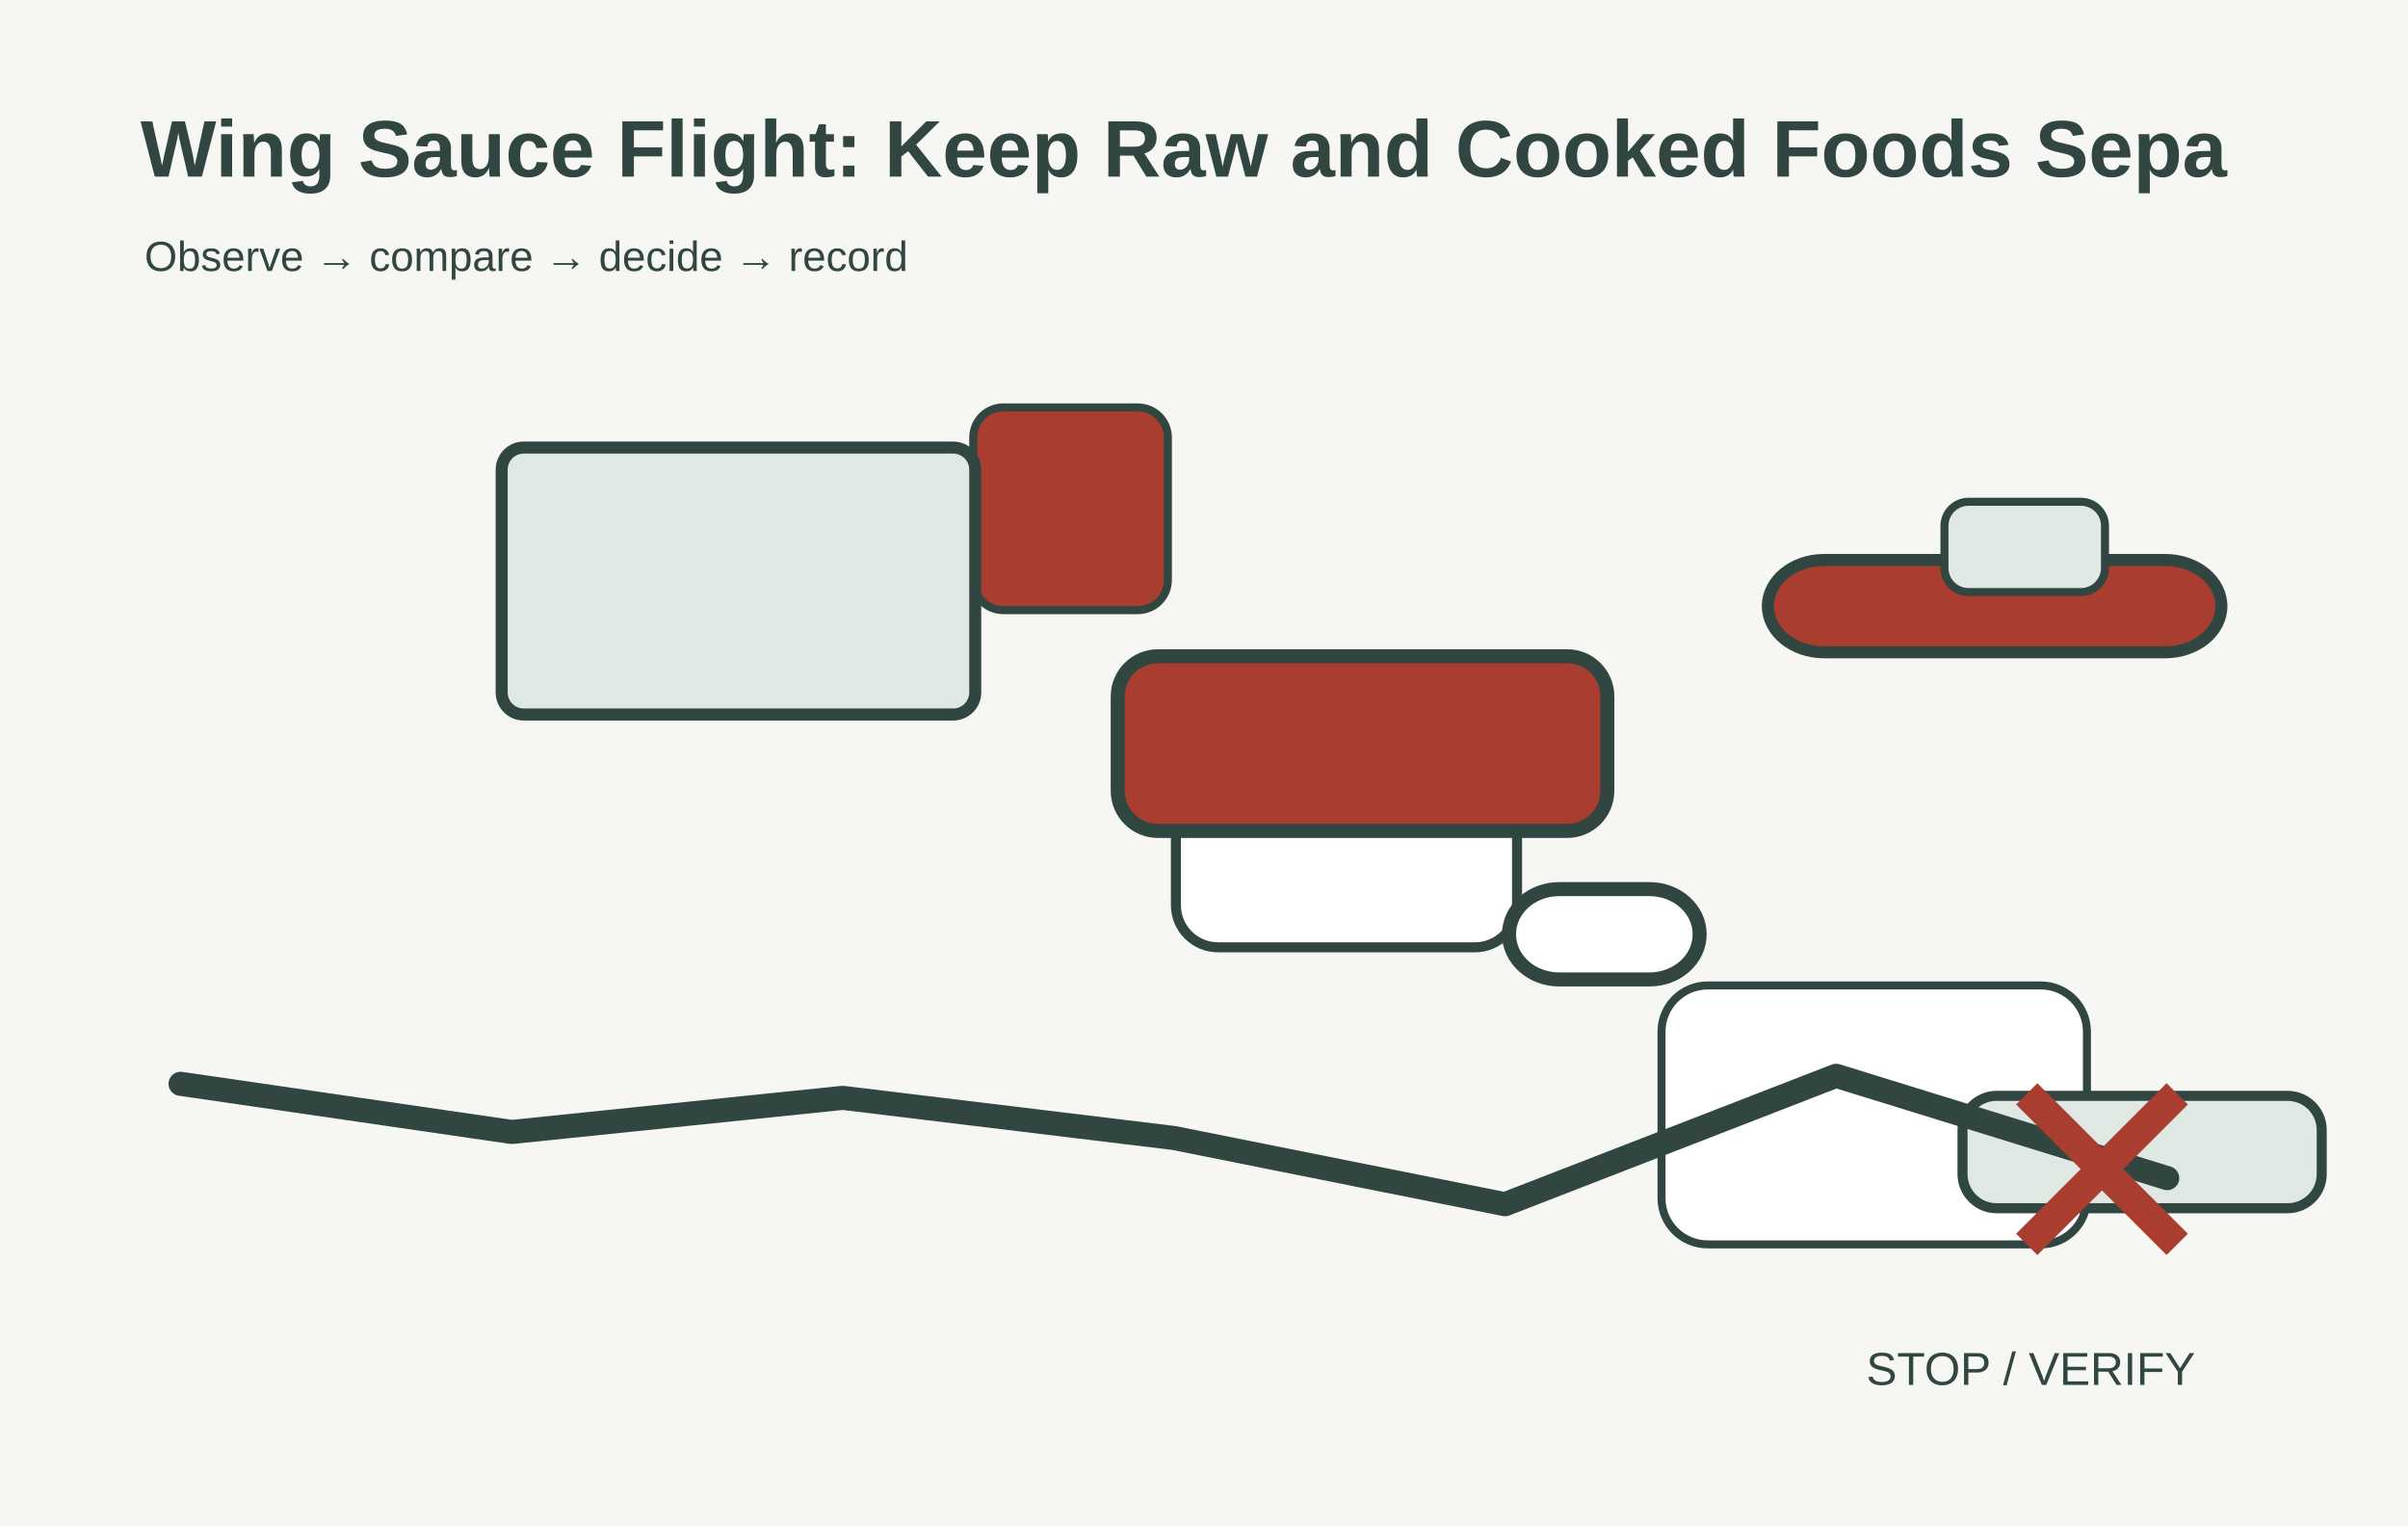
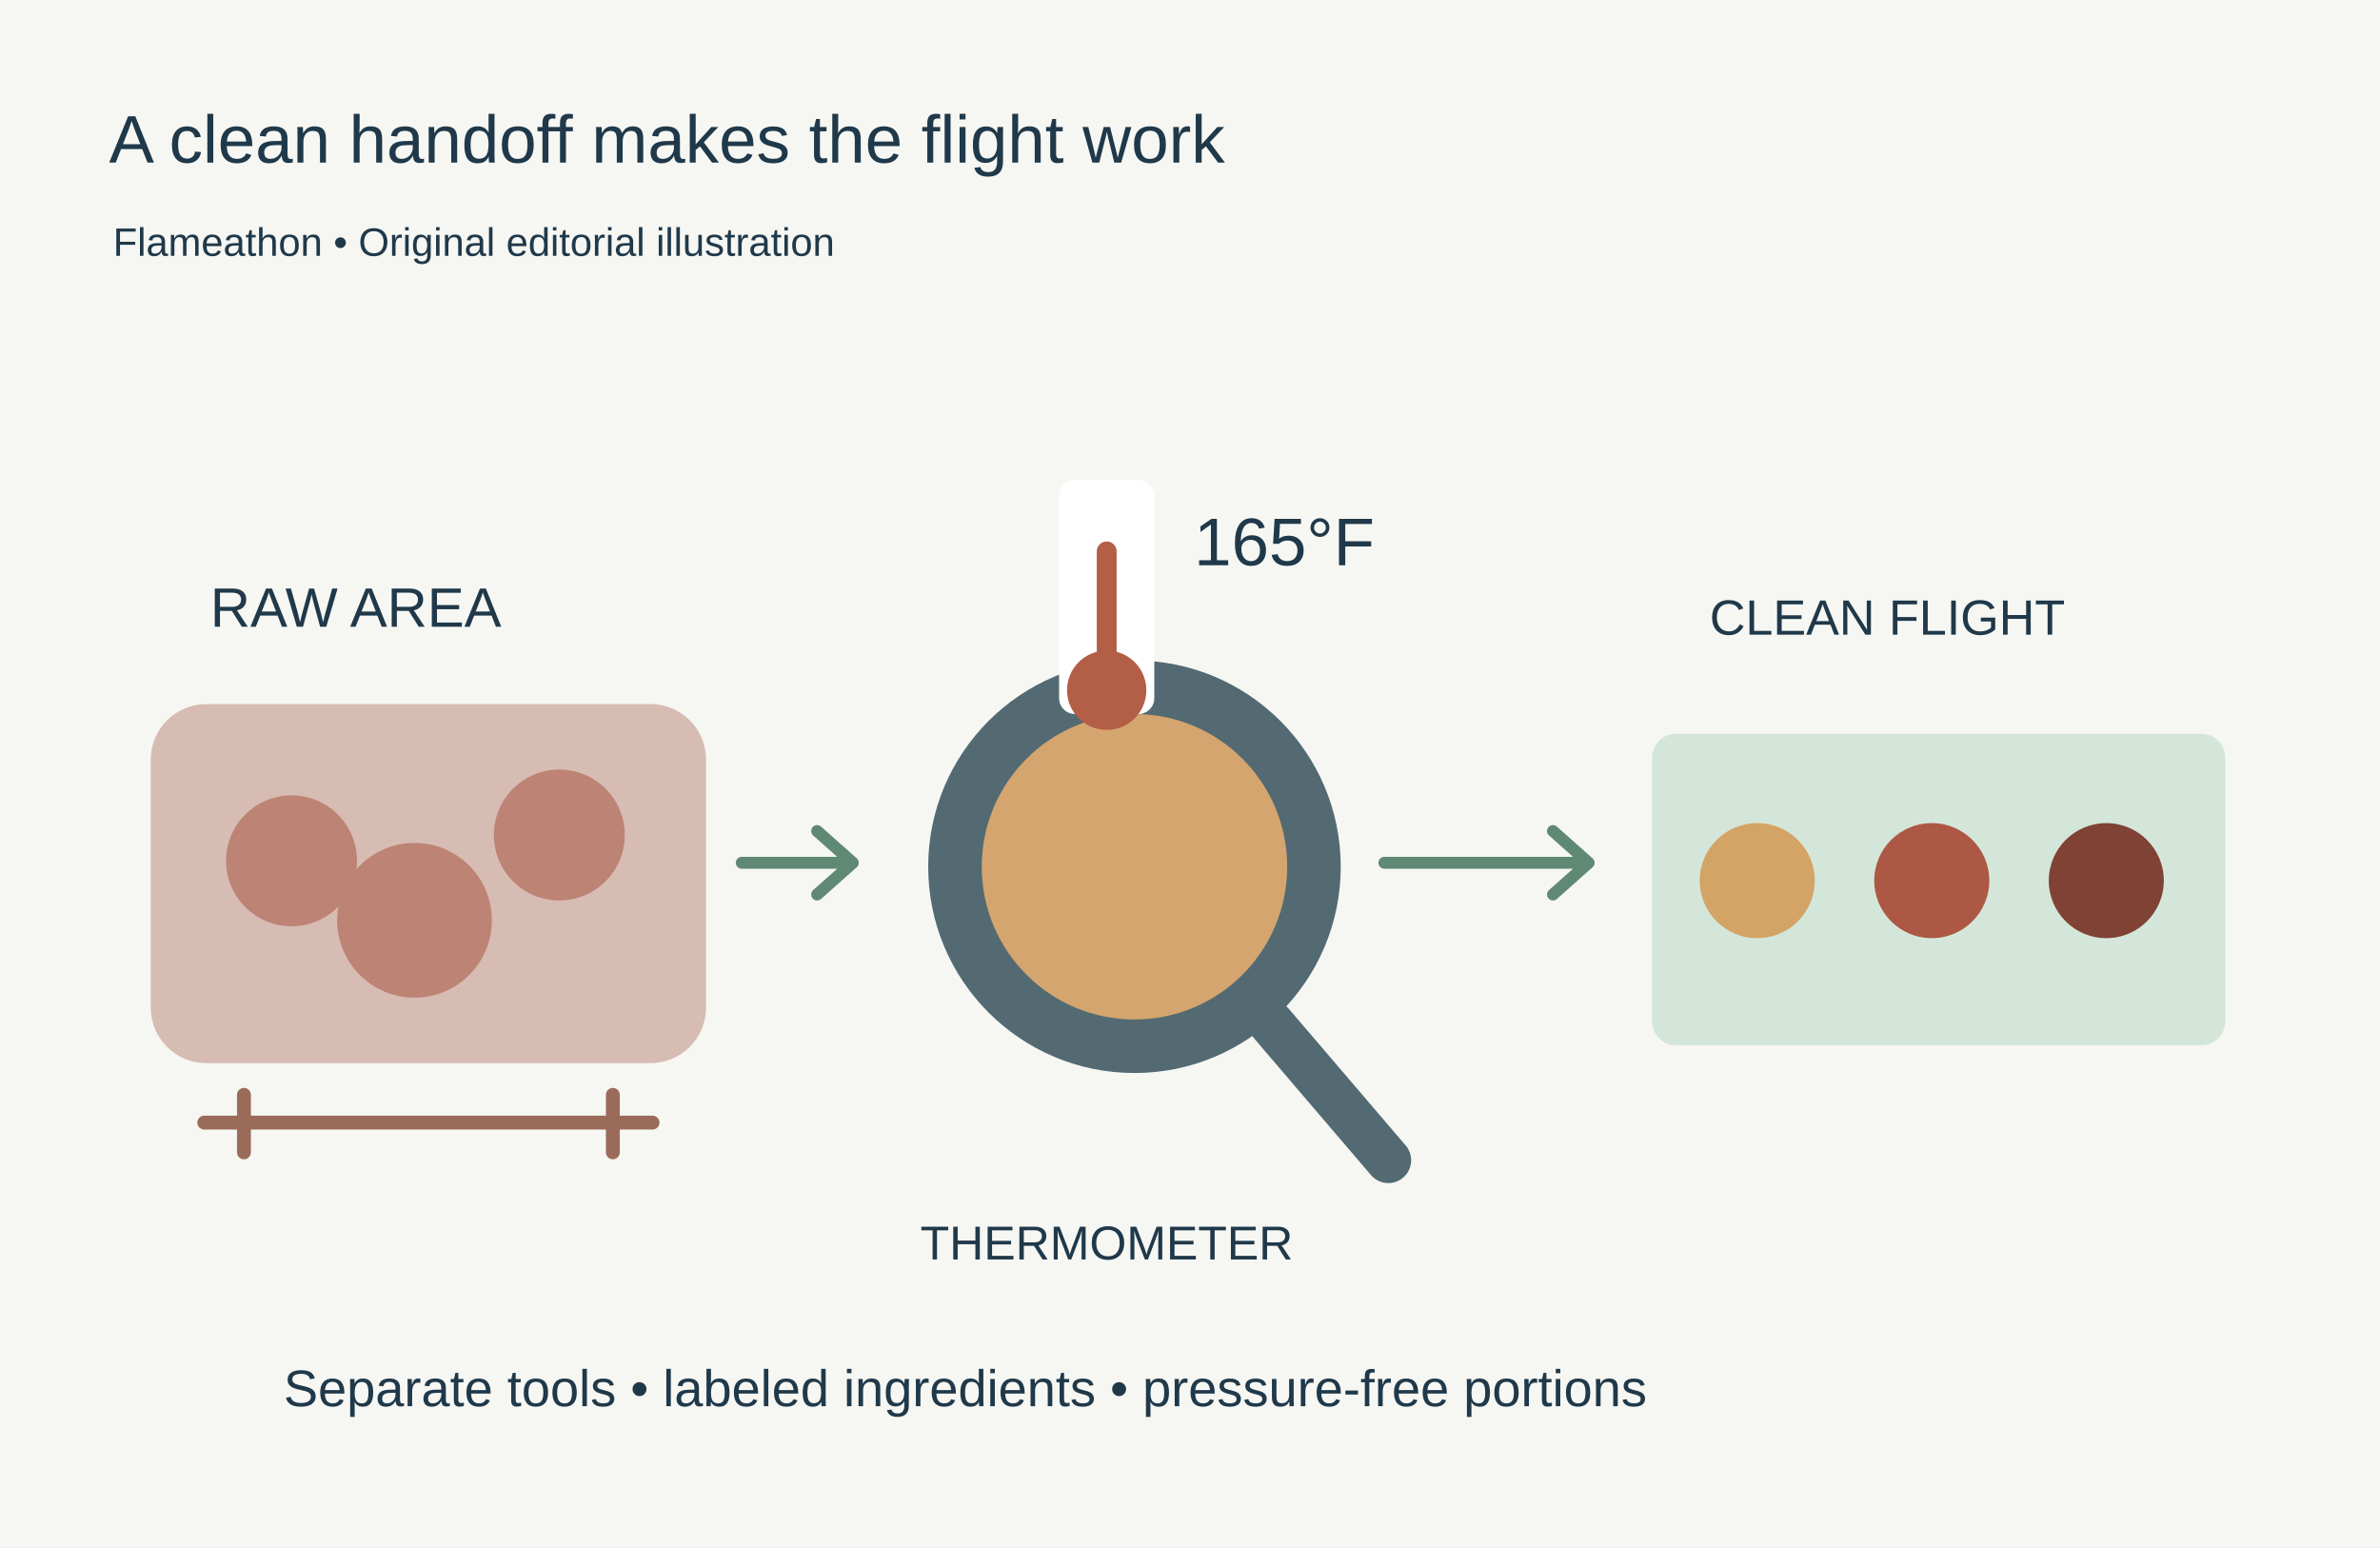
- <svg xmlns="http://www.w3.org/2000/svg" width="1200" height="760" viewBox="0 0 1200 760" role="img" aria-labelledby="title desc">
-   <rect width="1200" height="760" fill="#f6f7f3" />
-   <g>
-     <rect x="485" y="203" width="97" height="101" rx="15" fill="#a83d30" stroke="#314641" stroke-width="4" />
-     <rect x="586" y="370" width="170" height="102" rx="21" fill="#ffffff" stroke="#314641" stroke-width="5" />
-     <rect x="250" y="223" width="236" height="133" rx="11" fill="#dfe8e3" stroke="#314641" stroke-width="6" />
-     <rect x="557" y="327" width="244" height="87" rx="20" fill="#a83d30" stroke="#314641" stroke-width="7" />
-     <rect x="828" y="491" width="212" height="129" rx="23" fill="#ffffff" stroke="#314641" stroke-width="4" />
-     <rect x="978" y="546" width="179" height="56" rx="17" fill="#dfe8e3" stroke="#314641" stroke-width="5" />
-     <rect x="881" y="279" width="226" height="46" rx="28" fill="#a83d30" stroke="#314641" stroke-width="6" />
-     <rect x="752" y="443" width="95" height="45" rx="25" fill="#ffffff" stroke="#314641" stroke-width="7" />
-     <rect x="969" y="250" width="80" height="45" rx="12" fill="#dfe8e3" stroke="#314641" stroke-width="4" />
-     <polyline points="90,540 255,564 420,547 585,567 750,600 915,536 1080,587" fill="none" stroke="#314641" stroke-width="12" stroke-linecap="round" stroke-linejoin="round" />
-     <text x="70" y="88" font-family="Arial,sans-serif" font-size="40" font-weight="700" fill="#314641">Wing Sauce Flight: Keep Raw and Cooked Foods Sepa</text>
-     <text x="72" y="135" font-family="Arial,sans-serif" font-size="21" fill="#314641">Observe → compare → decide → record</text>
-     <path d="M1010 545 l75 75 m0 -75 l-75 75" stroke="#a83d30" stroke-width="15" />
-     <text x="930" y="690" font-family="Arial,sans-serif" font-size="23" fill="#314641">STOP / VERIFY</text>
+ <svg xmlns="http://www.w3.org/2000/svg" width="1200" height="780" viewBox="0 0 1200 780" role="img" aria-labelledby="title desc">
+   <rect width="1200" height="780" fill="#f6f7f3" />
+   <g font-family="Arial, sans-serif">
+     <text x="55" y="82" font-size="34" fill="#20394a">A clean handoff makes the flight work</text>
+     <text x="57" y="129" font-size="20" fill="#20394a">Flameathon • Original editorial illustration</text>
+     <rect x="76" y="355" width="280" height="181" rx="28" fill="#d6bcb2" />
+     <circle cx="147" cy="434" r="33" fill="#bd8375" />
+     <circle cx="209" cy="464" r="39" fill="#bd8375" />
+     <circle cx="282" cy="421" r="33" fill="#bd8375" />
+     <text x="106" y="316" font-size="28" fill="#20394a">RAW AREA</text>
+     <path d="M103 566 H329 M123 552 V581 M309 552 V581" fill="none" stroke="#9b6b5a" stroke-width="7" stroke-linecap="round" stroke-linejoin="round" />
+     <circle cx="572" cy="437" r="104" fill="#536a73" />
+     <circle cx="572" cy="437" r="77" fill="#d4a56e" />
+     <path d="M641 516 L700 585" fill="none" stroke="#536a73" stroke-width="23" stroke-linecap="round" stroke-linejoin="round" />
+     <rect x="534" y="242" width="48" height="118" rx="8" fill="#fff" />
+     <circle cx="558" cy="348" r="20" fill="#b35e46" />
+     <path d="M558 278 V344" fill="none" stroke="#b35e46" stroke-width="10" stroke-linecap="round" stroke-linejoin="round" />
+     <text x="602" y="285" font-size="34" fill="#20394a">165°F</text>
+     <text x="464" y="635" font-size="24" fill="#20394a">THERMOMETER</text>
+     <rect x="833" y="370" width="289" height="157" rx="12" fill="#d3e6d9" />
+     <circle cx="886" cy="444" r="29" fill="#d4a366" />
+     <circle cx="974" cy="444" r="29" fill="#ac5844" />
+     <circle cx="1062" cy="444" r="29" fill="#7f4235" />
+     <text x="862" y="320" font-size="25" fill="#20394a">CLEAN FLIGHT</text>
+     <path d="M374 435 H429 M412 419 L430 435 L412 451" fill="none" stroke="#5f8975" stroke-width="6" stroke-linecap="round" stroke-linejoin="round" />
+     <path d="M698 435 H800 M783 419 L801 435 L783 451" fill="none" stroke="#5f8975" stroke-width="6" stroke-linecap="round" stroke-linejoin="round" />
+     <text x="143" y="709" font-size="26" fill="#20394a">Separate tools • labeled ingredients • pressure-free portions</text>
  </g>
</svg>
